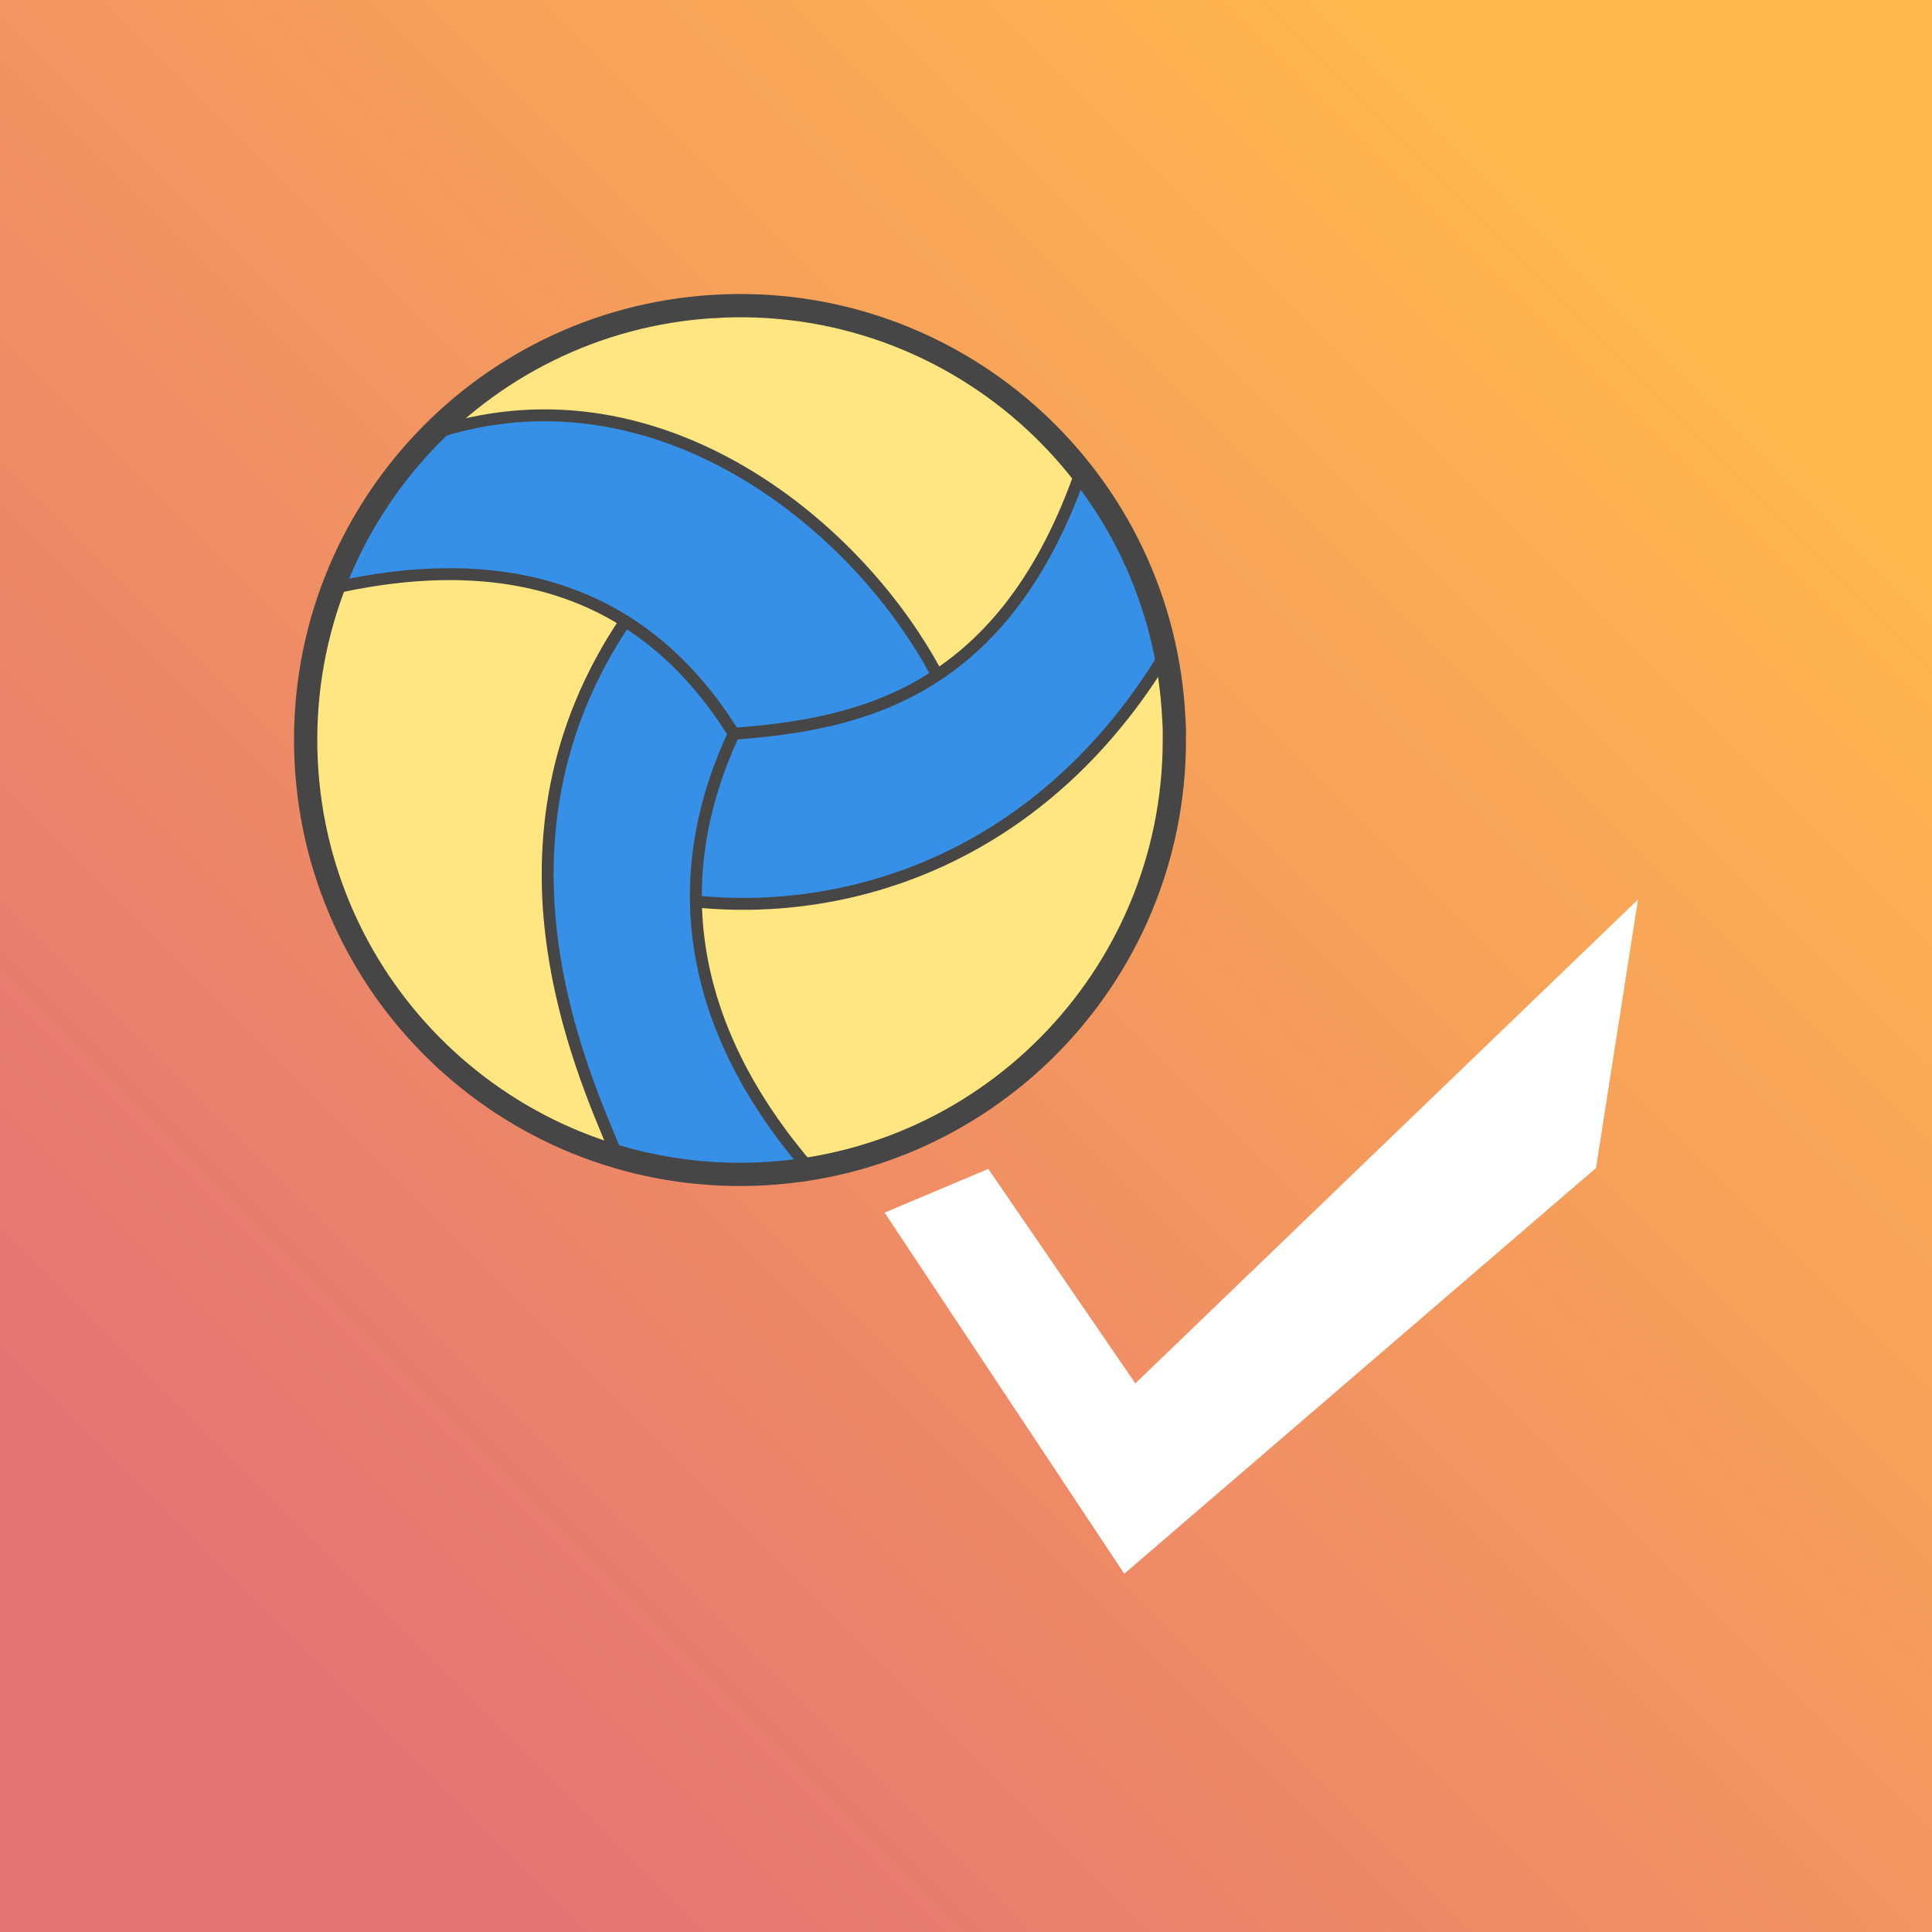
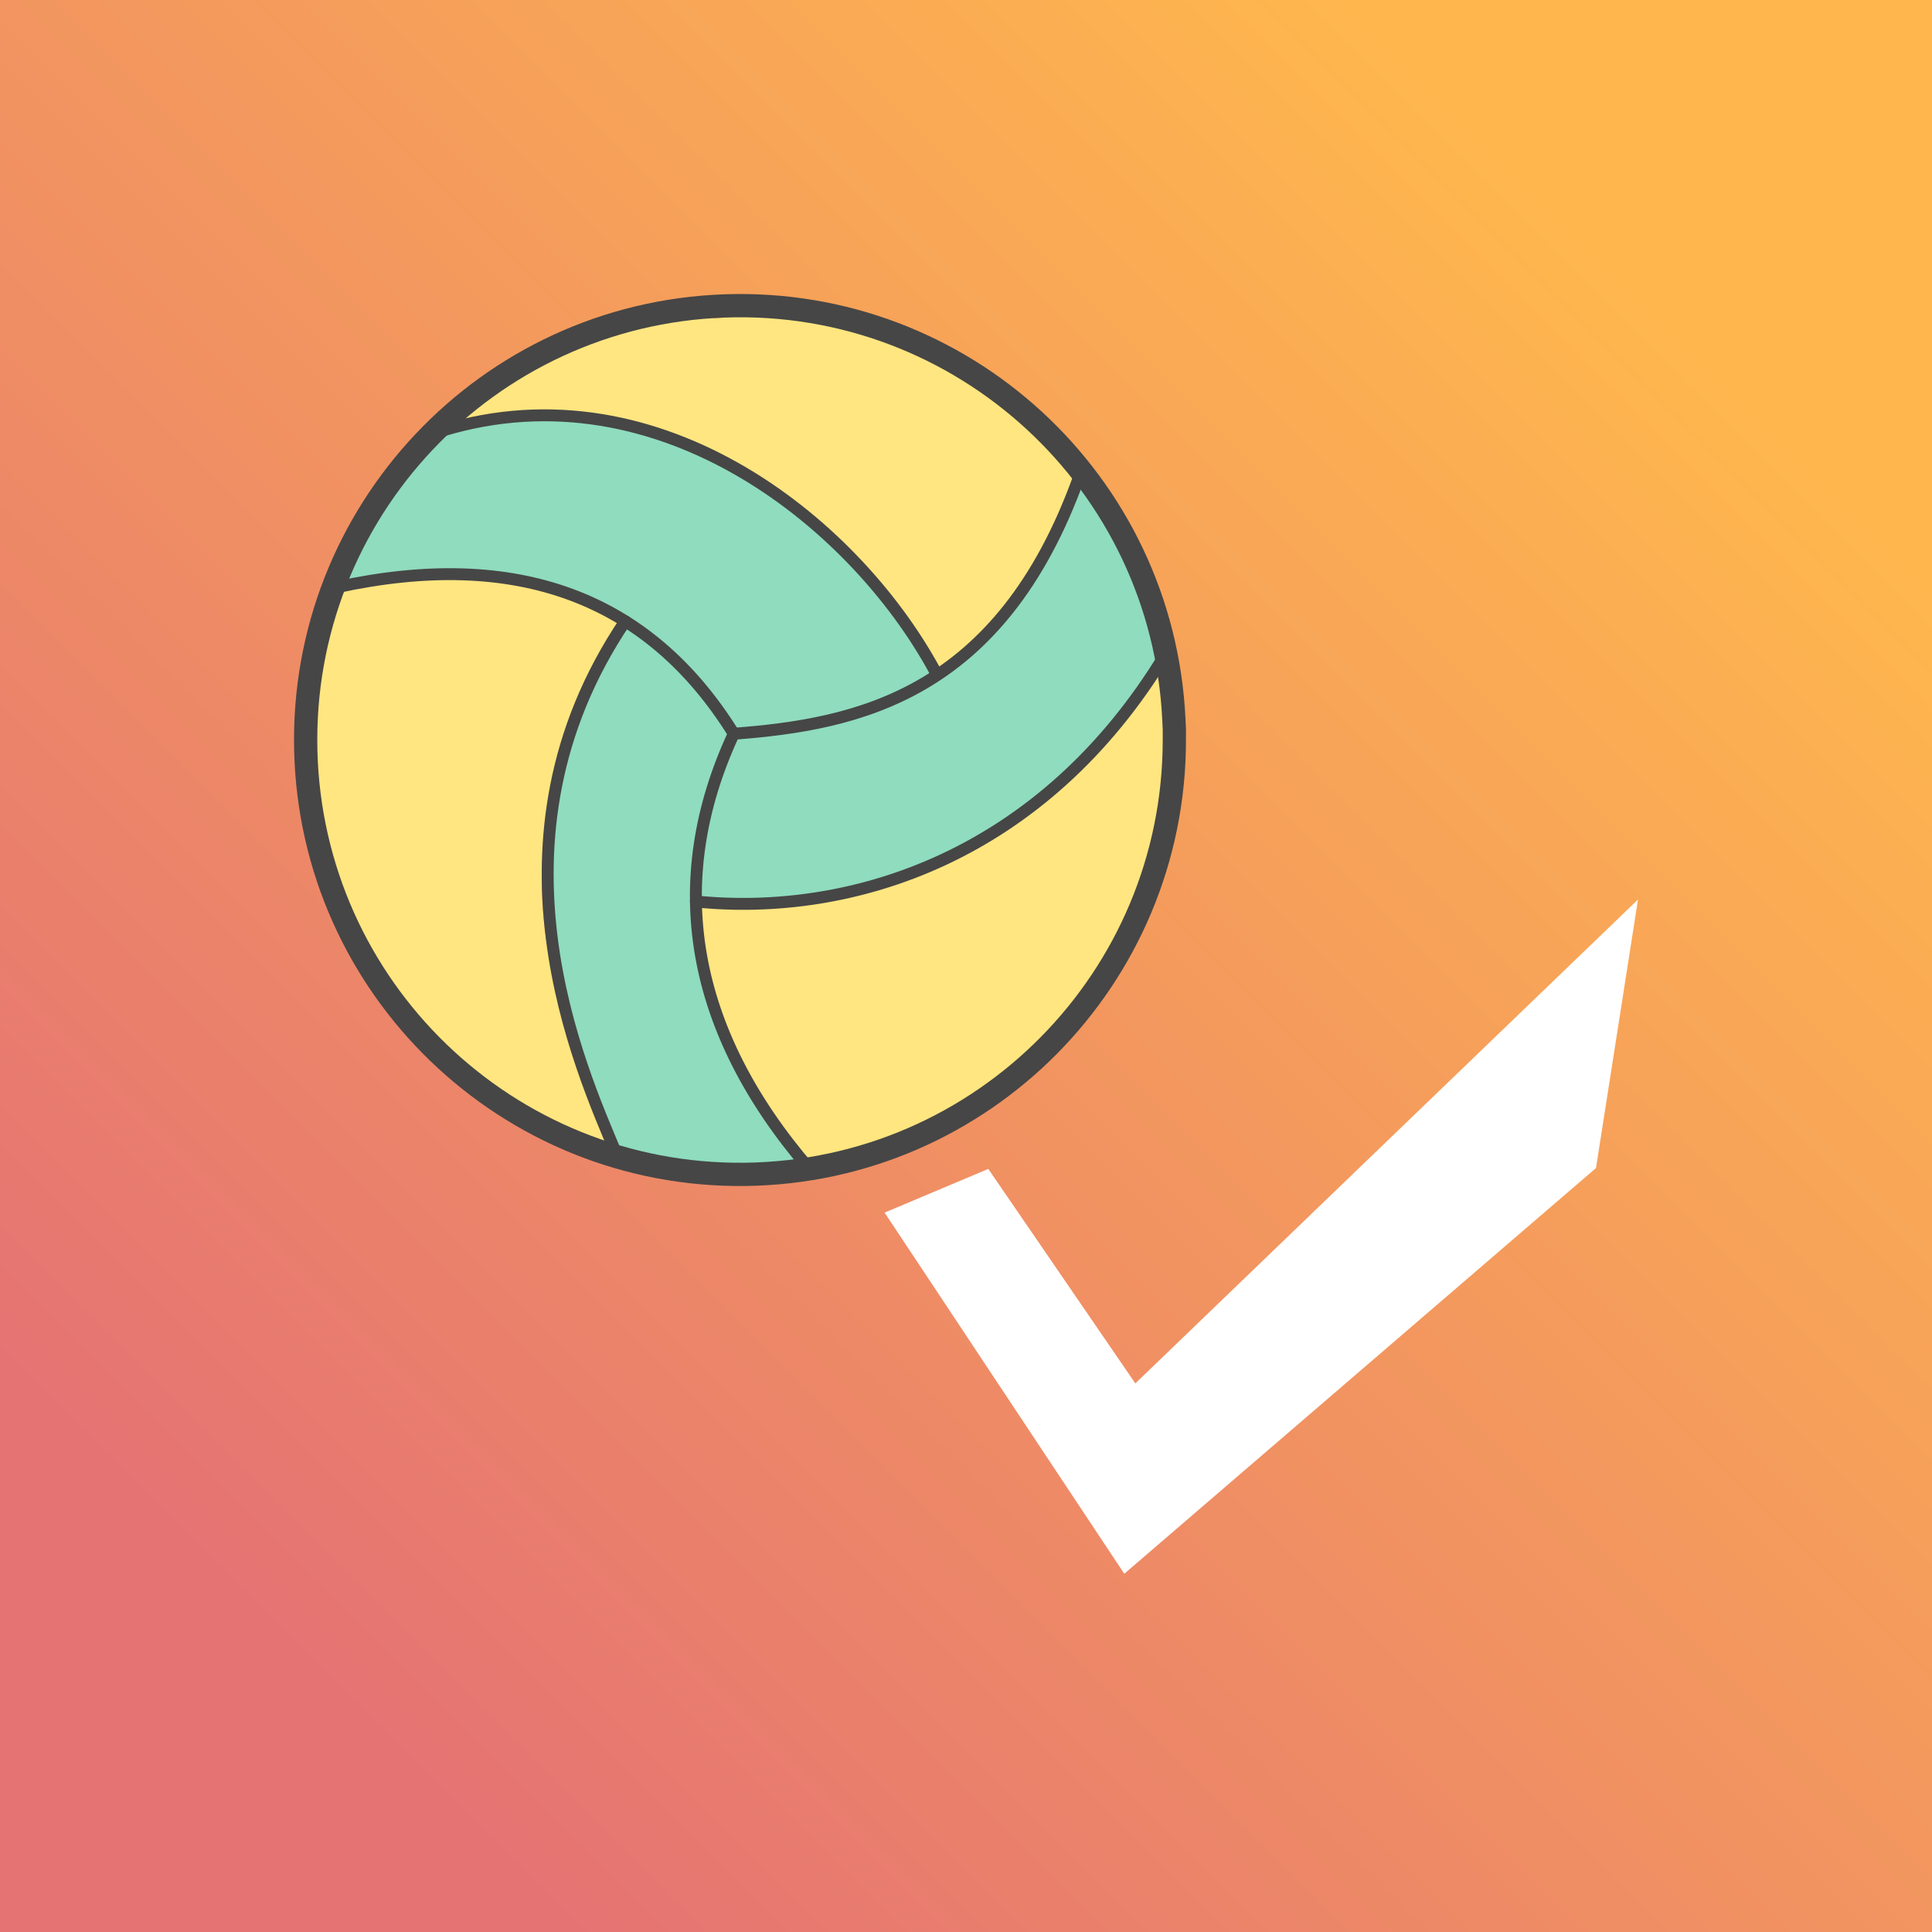
<svg xmlns="http://www.w3.org/2000/svg" xmlns:xlink="http://www.w3.org/1999/xlink" width="115" height="115" viewBox="0 0 30.427 30.427" version="1.1" id="svg1" xml:space="preserve">
  <defs id="defs1">
    <linearGradient id="linearGradient1">
-       <stop style="stop-color:#e57373;stop-opacity:1;" offset="0" id="stop1" />
-       <stop style="stop-color:#ffb74d;stop-opacity:1;" offset="1" id="stop2" />
+       <stop style="stop-color:#ffb74d;stop-opacity:1;" offset="0" id="stop1" />
+       <stop style="stop-color:#e57373;stop-opacity:1;" offset="1" id="stop2" />
    </linearGradient>
-     <linearGradient xlink:href="#linearGradient1" id="linearGradient2" x1="4.456" y1="25.971" x2="25.971" y2="4.456" gradientUnits="userSpaceOnUse" />
+     <linearGradient xlink:href="#linearGradient1" id="linearGradient2" x1="25.971" y1="4.456" x2="4.456" y2="25.971" gradientUnits="userSpaceOnUse" />
  </defs>
  <g id="g124" style="display:inline">
    <rect style="display:inline;opacity:1;fill:url(#linearGradient2);fill-opacity:1;stroke:none;stroke-width:41.832;stroke-linecap:round;stroke-linejoin:round" id="rect1" width="30.427" height="30.427" x="-1.7763568e-15" y="-1.7763568e-15" />
    <g id="g65" style="display:inline" transform="matrix(0.7079646,0,0,0.7079646,4.255577,4.255577)">
      <path style="fill:#ffffff;fill-opacity:1;stroke:none;stroke-width:1.323;stroke-linecap:round;stroke-linejoin:round;stroke-miterlimit:0" d="m 13.667,20.964 2.307,-0.972 3.271,4.771 11.182,-10.764 -0.934,5.973 -10.494,9.026" id="path37" />
      <g id="g44" style="display:inline" transform="matrix(0.6087163,0,0,0.6087155,0.6984183,0.00974257)">
-         <path style="opacity:1;fill:#3690e8;fill-opacity:1;stroke:none;stroke-width:0.213;stroke-linecap:round;stroke-linejoin:round;stroke-miterlimit:0;stroke-dasharray:none;stroke-opacity:1;paint-order:normal" d="m 14.948,22.995 -0.378,-0.019 -0.021,-0.811 c -0.021,-0.818 0.224,-2.167 0.452,-2.966 0.183,-0.642 0.895,-2.121 0.98,-2.216 0.027,-0.03 0.622,-0.045 1.146,-0.105 4.613,-0.528 7.301,-2.25 9.507,-5.639 0.43,-0.661 1.202,-2.064 1.49,-2.773 0.091,-0.224 0.269,-0.522 0.299,-0.522 0.094,0 1.227,1.594 1.652,2.473 0.428,0.885 1.356,2.7 1.43,3.245 0.042,0.303 -0.188,0.619 -0.704,1.382 -2.936,4.335 -7.123,7.029 -11.832,7.761 -0.728,0.113 -2.992,0.687 -3.421,0.322 z" id="path38" />
-         <path style="opacity:1;fill:#3690e8;fill-opacity:1;stroke:none;stroke-width:0.213;stroke-linecap:round;stroke-linejoin:round;stroke-miterlimit:0;stroke-dasharray:none;stroke-opacity:1;paint-order:normal" d="m 15.138,32.593 c -1.029,0.102 -1.896,-0.089 -2.802,-0.351 l -0.807,0.035 -0.675,-1.671 C 9.478,27.199 9.084,24.862 9.09,21.977 c 0.005,-2.354 0.479,-4.445 1.381,-6.514 0.328,-0.752 1.369,-2.504 1.446,-2.476 0.179,0.065 1.568,1.2 1.993,1.653 0.508,0.541 1.745,2.187 1.745,2.3 0,0.033 -0.267,0.72 -0.42,1.113 -0.758,1.944 -1.014,3.284 -0.949,5.303 0.093,2.883 1.162,5.35 3.105,8.02 0.339,0.466 0.741,1.164 0.733,1.168 -0.105,0.054 -1.64,0.083 -2.434,0.073 -0.7,-0.009 -0.404,-0.038 -0.551,-0.024 z" id="path39" />
-         <path style="opacity:1;fill:#3690e8;fill-opacity:1;stroke:none;stroke-width:0.213;stroke-linecap:round;stroke-linejoin:round;stroke-miterlimit:0;stroke-dasharray:none;stroke-opacity:1;paint-order:normal" d="M 14.954,15.78 C 11.855,12.332 8.658,10.646 3.668,11.183 c -0.526,0.057 -1.335,0.014 -1.529,0.051 -0.195,0.037 -0.506,0.277 -0.518,0.265 C 1.566,11.444 2.43,9.257 2.895,8.552 3.575,7.524 4.616,6.069 4.939,5.91 5.281,5.741 6.753,5.45 7.634,5.348 8.688,5.225 10.488,5.346 11.548,5.567 c 3.37,0.703 6.683,2.924 9.198,5.917 0.561,0.667 1.775,2.053 2.048,2.53 l 0.362,0.634 -1.119,0.816 c -0.799,0.582 -2.212,0.754 -3.225,0.949 -0.652,0.126 -2.683,0.369 -2.899,0.365 -0.04,-7.66e-4 -0.268,-0.229 -0.658,-0.664 z" id="path40" />
+         <path style="opacity:1;fill:#8fdcbe;fill-opacity:1;stroke:none;stroke-width:0.213;stroke-linecap:round;stroke-linejoin:round;stroke-miterlimit:0;stroke-dasharray:none;stroke-opacity:1;paint-order:normal" d="m 14.948,22.995 -0.378,-0.019 -0.021,-0.811 c -0.021,-0.818 0.224,-2.167 0.452,-2.966 0.183,-0.642 0.895,-2.121 0.98,-2.216 0.027,-0.03 0.622,-0.045 1.146,-0.105 4.613,-0.528 7.301,-2.25 9.507,-5.639 0.43,-0.661 1.202,-2.064 1.49,-2.773 0.091,-0.224 0.269,-0.522 0.299,-0.522 0.094,0 1.227,1.594 1.652,2.473 0.428,0.885 1.356,2.7 1.43,3.245 0.042,0.303 -0.188,0.619 -0.704,1.382 -2.936,4.335 -7.123,7.029 -11.832,7.761 -0.728,0.113 -2.992,0.687 -3.421,0.322 z" id="path38" />
+         <path style="opacity:1;fill:#8fdcbe;fill-opacity:1;stroke:none;stroke-width:0.213;stroke-linecap:round;stroke-linejoin:round;stroke-miterlimit:0;stroke-dasharray:none;stroke-opacity:1;paint-order:normal" d="m 15.138,32.593 c -1.029,0.102 -1.896,-0.089 -2.802,-0.351 l -0.807,0.035 -0.675,-1.671 C 9.478,27.199 9.084,24.862 9.09,21.977 c 0.005,-2.354 0.479,-4.445 1.381,-6.514 0.328,-0.752 1.369,-2.504 1.446,-2.476 0.179,0.065 1.568,1.2 1.993,1.653 0.508,0.541 1.745,2.187 1.745,2.3 0,0.033 -0.267,0.72 -0.42,1.113 -0.758,1.944 -1.014,3.284 -0.949,5.303 0.093,2.883 1.162,5.35 3.105,8.02 0.339,0.466 0.741,1.164 0.733,1.168 -0.105,0.054 -1.64,0.083 -2.434,0.073 -0.7,-0.009 -0.404,-0.038 -0.551,-0.024 z" id="path39" />
+         <path style="opacity:1;fill:#8fdcbe;fill-opacity:1;stroke:none;stroke-width:0.213;stroke-linecap:round;stroke-linejoin:round;stroke-miterlimit:0;stroke-dasharray:none;stroke-opacity:1;paint-order:normal" d="M 14.954,15.78 C 11.855,12.332 8.658,10.646 3.668,11.183 c -0.526,0.057 -1.335,0.014 -1.529,0.051 -0.195,0.037 -0.506,0.277 -0.518,0.265 C 1.566,11.444 2.43,9.257 2.895,8.552 3.575,7.524 4.616,6.069 4.939,5.91 5.281,5.741 6.753,5.45 7.634,5.348 8.688,5.225 10.488,5.346 11.548,5.567 c 3.37,0.703 6.683,2.924 9.198,5.917 0.561,0.667 1.775,2.053 2.048,2.53 l 0.362,0.634 -1.119,0.816 c -0.799,0.582 -2.212,0.754 -3.225,0.949 -0.652,0.126 -2.683,0.369 -2.899,0.365 -0.04,-7.66e-4 -0.268,-0.229 -0.658,-0.664 z" id="path40" />
        <path id="path41" style="opacity:1;fill:#ffe680;fill-opacity:1;stroke:none;stroke-width:0.301;stroke-linecap:round;stroke-linejoin:round;stroke-miterlimit:0;stroke-dasharray:none;stroke-opacity:1;paint-order:normal" d="M 25.413,9.636 C 23.212,6.533 19.748,4.343 15.801,3.057 L 12.615,2.019 16.436,1.605 c 2.072,-0.225 4.322,0.576 6.212,1.457 1.71,0.797 4.09,2.18 4.939,3.689 l 0.618,0.661 -0.226,1.241 c -0.121,0.666 -1.134,2.279 -1.179,2.321 -0.045,0.043 -1.112,-0.95 -1.388,-1.338 z M 22.674,13.817 c 0,0 -0.071,-0.247 -0.364,-0.691 C 19.347,8.639 14.694,5.706 10.046,5.201 8.905,5.077 6.555,5.517 5.635,5.702 5.432,5.743 6.433,4.948 6.74,4.711 8.072,3.685 10.026,2.684 11.852,2.155 c 0.62,-0.18 0.934,-0.346 1.656,-0.428 4.577,-0.515 9.691,4.152 12.462,8.316 0.214,0.322 0.829,0.888 0.829,0.931 0,0.125 -0.773,0.877 -1.351,1.567 -0.443,0.529 -1.952,1.936 -2.146,2.007 -0.03,0.011 -0.509,-0.534 -0.509,-0.534 z" />
        <path id="path42" style="opacity:1;fill:#ffe680;fill-opacity:1;stroke:none;stroke-width:0.301;stroke-linecap:round;stroke-linejoin:round;stroke-miterlimit:0;stroke-dasharray:none;stroke-opacity:1;paint-order:normal" d="m 17.859,31.918 c -0.383,-0.443 -1.852,-2.693 -1.852,-2.815 0,-0.192 1.138,-0.016 1.731,-0.05 2.754,-0.161 5.356,-0.966 8.035,-2.42 1.026,-0.557 2.431,-1.543 3.209,-2.201 0.289,-0.245 1.167,-0.928 1.167,-0.877 0,0.152 -1.184,2.343 -1.709,3.038 -0.721,0.954 -2.349,2.47 -3.375,3.196 -1.221,0.864 -3.494,1.995 -4.835,2.375 -1.717,0.487 -1.622,0.625 -2.042,0.139 z m -2.395,-4.101 c -0.521,-1.093 -0.97,-2.411 -0.934,-3.613 l 0.028,-0.93 1.824,-0.091 c 2.466,-0.003 4.261,-0.327 6.408,-1.189 3.134,-1.258 5.892,-3.566 8.016,-6.583 0.305,-0.433 0.498,-0.785 0.543,-0.586 0.025,0.111 0.167,1.44 0.171,2.2 0.009,1.703 -0.176,3.027 -0.581,4.391 -0.133,0.446 -0.09,1.47 -0.791,2.139 -1.582,1.511 -3.107,2.665 -5.01,3.616 -2.545,1.271 -5.032,2.851 -7.4,1.882 l -1.586,0.204 z" />
        <path id="path43" style="opacity:1;fill:#ffe680;fill-opacity:1;stroke:none;stroke-width:0.301;stroke-linecap:round;stroke-linejoin:round;stroke-miterlimit:0;stroke-dasharray:none;stroke-opacity:1;paint-order:normal" d="M 2.919,25.525 C 0.782,21.873 -0.169,17.521 0.9,13.291 1.059,12.66 1.374,11.675 1.417,11.632 1.543,11.506 3.332,11.17 4.457,11.101 l 2.159,0.166 -0.732,1.86 c -1.207,3.065 -2.075,4.53 -1.425,9.024 0.084,0.579 -0.359,2.692 -0.255,3.103 0.104,0.411 0.919,2.99 0.897,3.012 -0.022,0.022 -1.696,-1.912 -1.984,-2.403 z m 6.582,5.799 C 7.569,30.476 5.472,29 5.101,28.265 4.599,27.272 4.16,25.238 3.897,23.561 3.76,22.68 3.697,22.278 3.697,20.499 3.696,18.684 3.838,18.047 3.979,17.234 4.376,14.948 4.931,13.464 5.964,12.171 l 0.601,-1.026 0.707,0.084 c 0.628,0.075 1.549,0.248 2.18,0.462 0.605,0.205 2.113,1.077 2.113,1.153 0,0.029 -0.291,0.629 -0.494,0.974 -0.714,1.213 -1.429,3.217 -1.805,4.709 -0.962,3.816 -0.5,7.002 1.338,11.609 0.156,0.39 0.941,2.251 0.288,1.618 -0.1,-0.097 -0.309,-0.027 -0.977,-0.32 z" />
      </g>
      <g id="g64" style="display:inline" transform="matrix(0.6087163,0,0,0.6087155,0.6984183,0.00974257)">
        <path style="display:inline;opacity:1;fill:none;stroke:#464646;stroke-width:0.85;stroke-linecap:square;stroke-linejoin:miter;stroke-miterlimit:0;stroke-dasharray:none;stroke-opacity:1;paint-order:normal" id="path44" d="M 31.894,17.153 A 15.873,15.874 0 0 1 16.207,33.026 15.873,15.874 0 0 1 0.152,17.527 15.873,15.874 0 0 1 15.46,1.289 15.873,15.874 0 0 1 31.877,16.406" />
        <path style="display:inline;opacity:1;fill:none;stroke:#464646;stroke-width:0.435;stroke-linecap:round;stroke-linejoin:round;stroke-miterlimit:0;stroke-dasharray:none;stroke-opacity:1;paint-order:normal" d="M 15.793,16.924 C 12.686,11.926 7.854,10.14 1.297,11.567" id="path59" />
        <path style="display:inline;opacity:1;fill:none;stroke:#464646;stroke-width:0.435;stroke-linecap:round;stroke-linejoin:round;stroke-miterlimit:0;stroke-dasharray:none;stroke-opacity:1;paint-order:normal" d="m 15.793,16.924 c 4.542,-0.343 9.733,-1.422 12.6,-9.33" id="path60" />
        <path style="display:inline;opacity:1;fill:none;stroke:#464646;stroke-width:0.435;stroke-linecap:round;stroke-linejoin:round;stroke-miterlimit:0;stroke-dasharray:none;stroke-opacity:1;paint-order:normal" d="m 15.793,16.924 c -2.532,5.437 -1.58,10.853 2.764,15.899" id="path61" />
        <path style="display:inline;opacity:1;fill:none;stroke:#464646;stroke-width:0.435;stroke-linecap:round;stroke-linejoin:round;stroke-miterlimit:0;stroke-dasharray:none;stroke-opacity:1;paint-order:normal" d="M 4.755,5.97 C 12.784,3.27 20.133,9.069 23.156,14.648" id="path62" />
        <path style="display:inline;opacity:1;fill:none;stroke:#464646;stroke-width:0.435;stroke-linecap:round;stroke-linejoin:round;stroke-miterlimit:0;stroke-dasharray:none;stroke-opacity:1;paint-order:normal" d="m 14.41,23.054 c 5.689,0.576 12.68,-1.627 17.168,-9.054" id="path63" />
        <path style="display:inline;opacity:1;fill:none;stroke:#464646;stroke-width:0.435;stroke-linecap:round;stroke-linejoin:round;stroke-miterlimit:0;stroke-dasharray:none;stroke-opacity:1;paint-order:normal" d="M 11.826,12.812 C 6.404,20.865 10.196,29.141 11.507,32.292" id="path64" />
      </g>
    </g>
  </g>
</svg>
